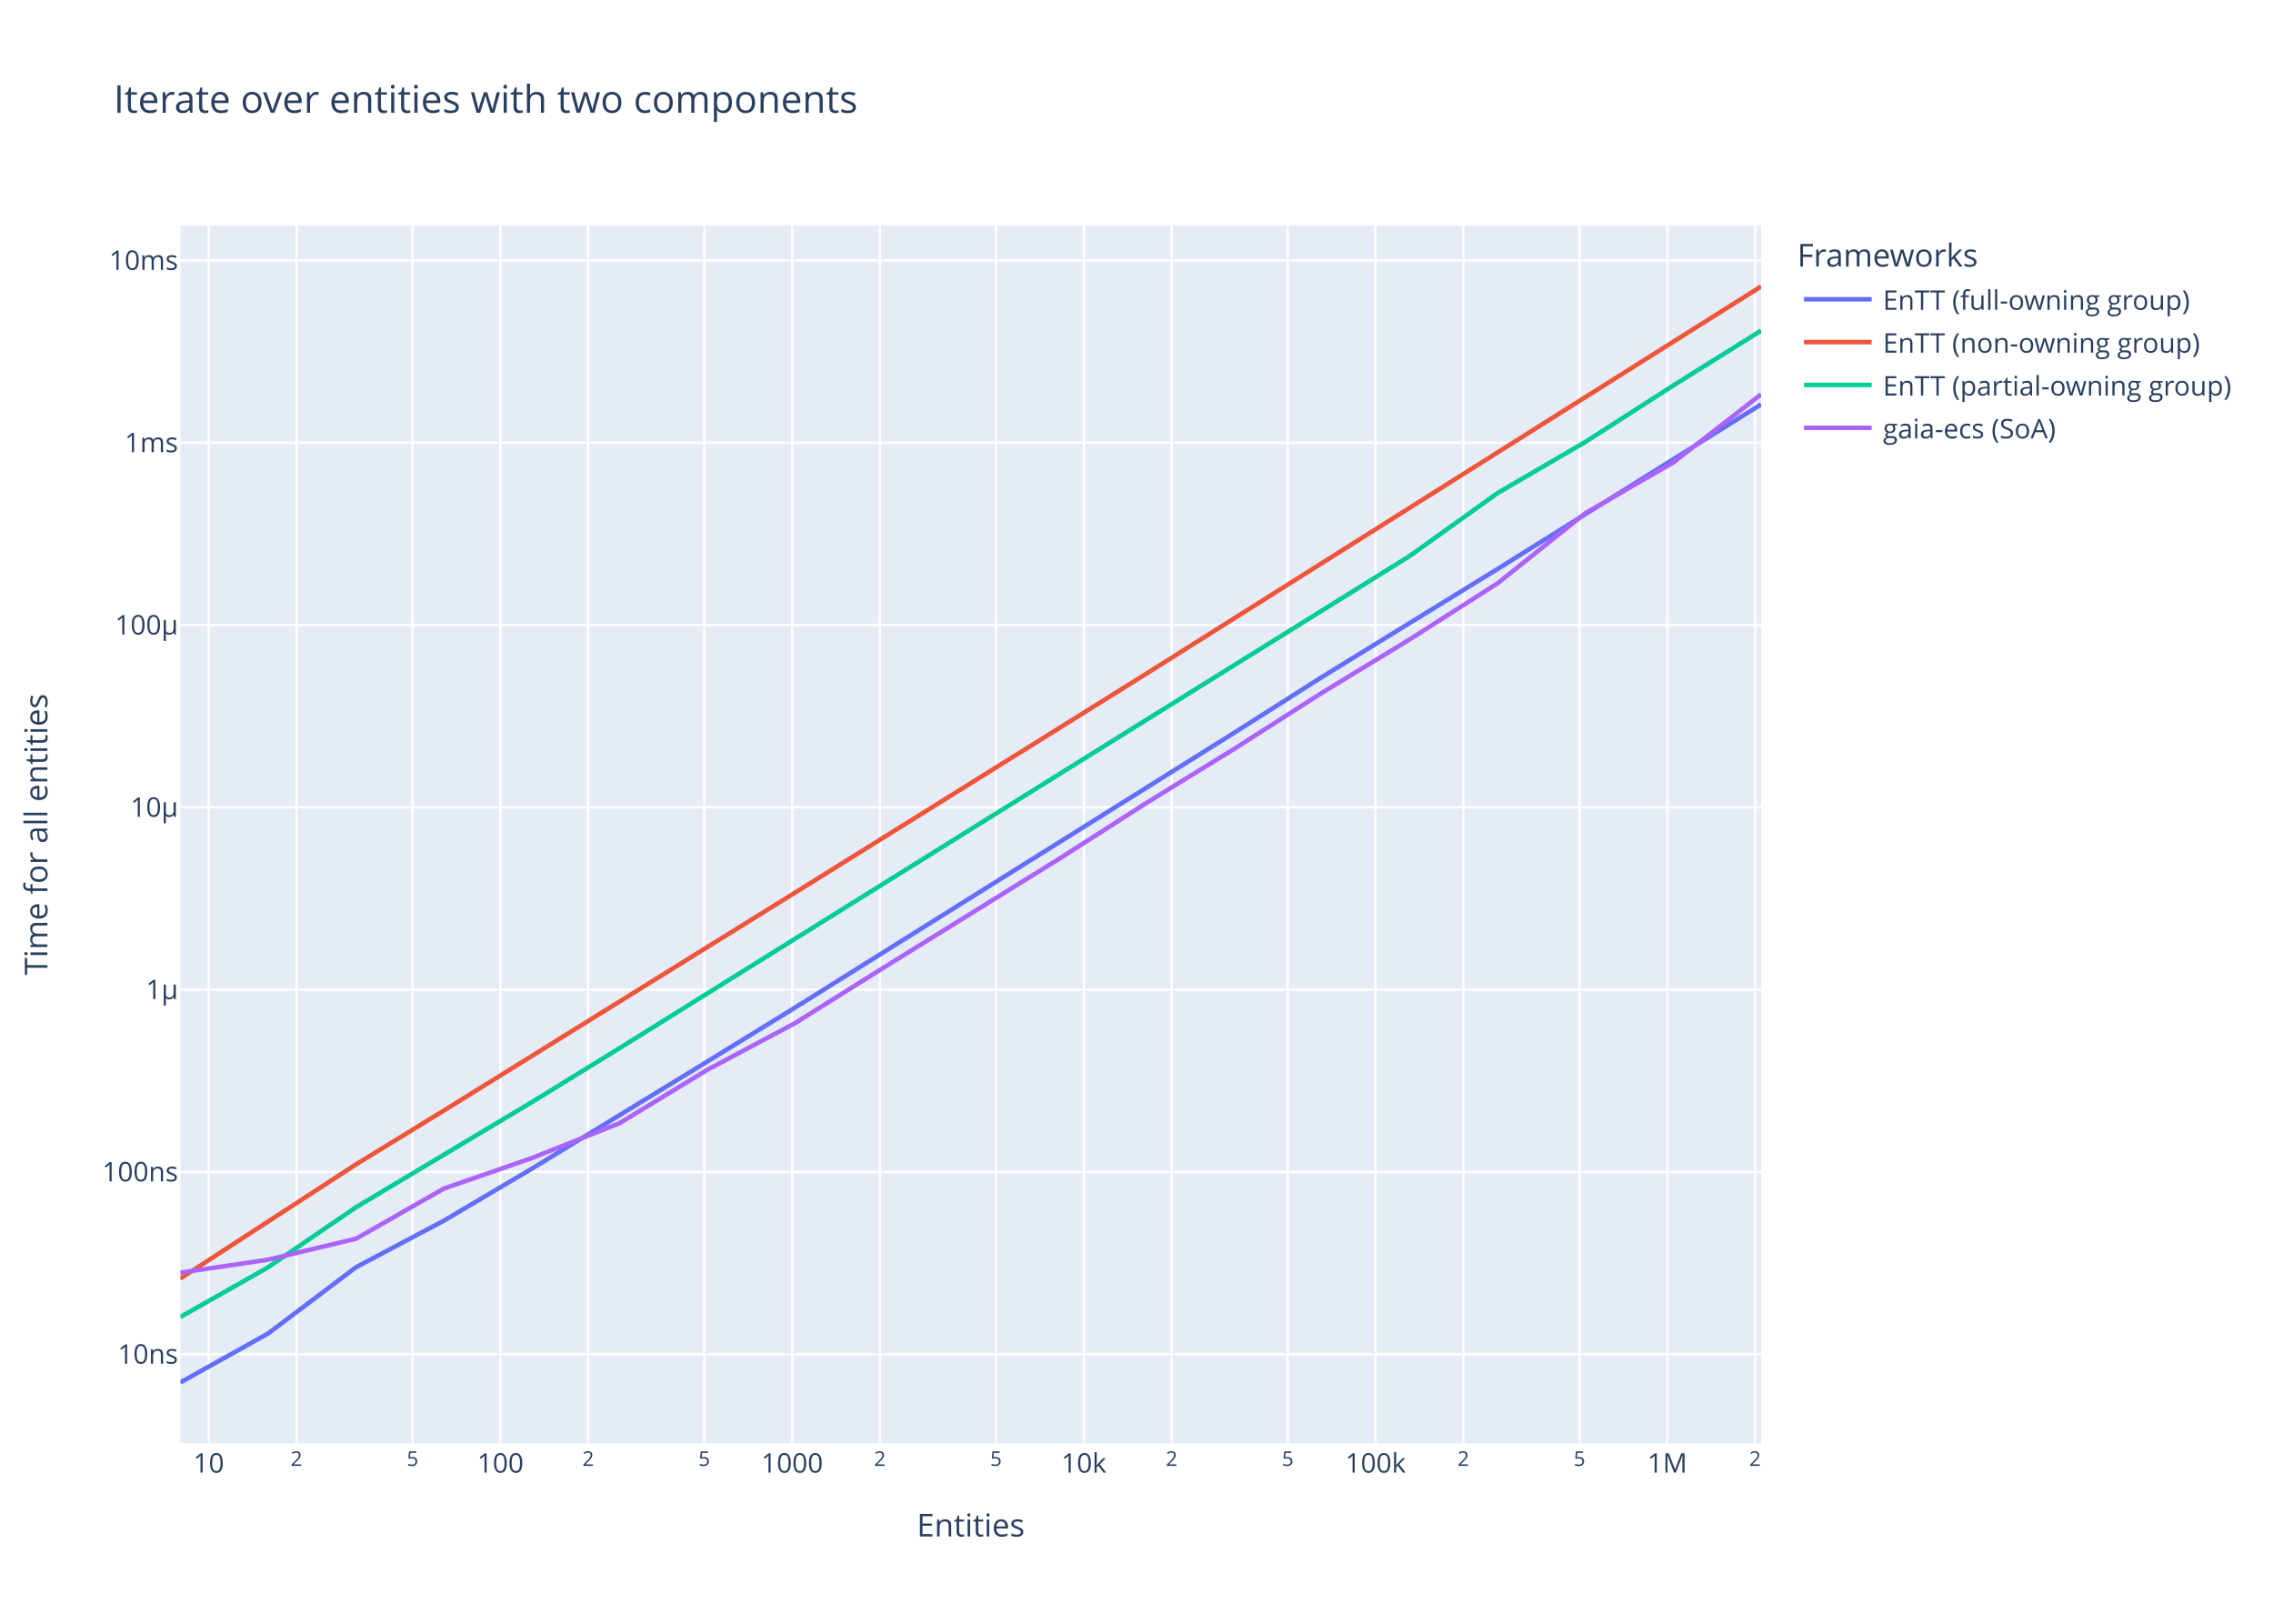
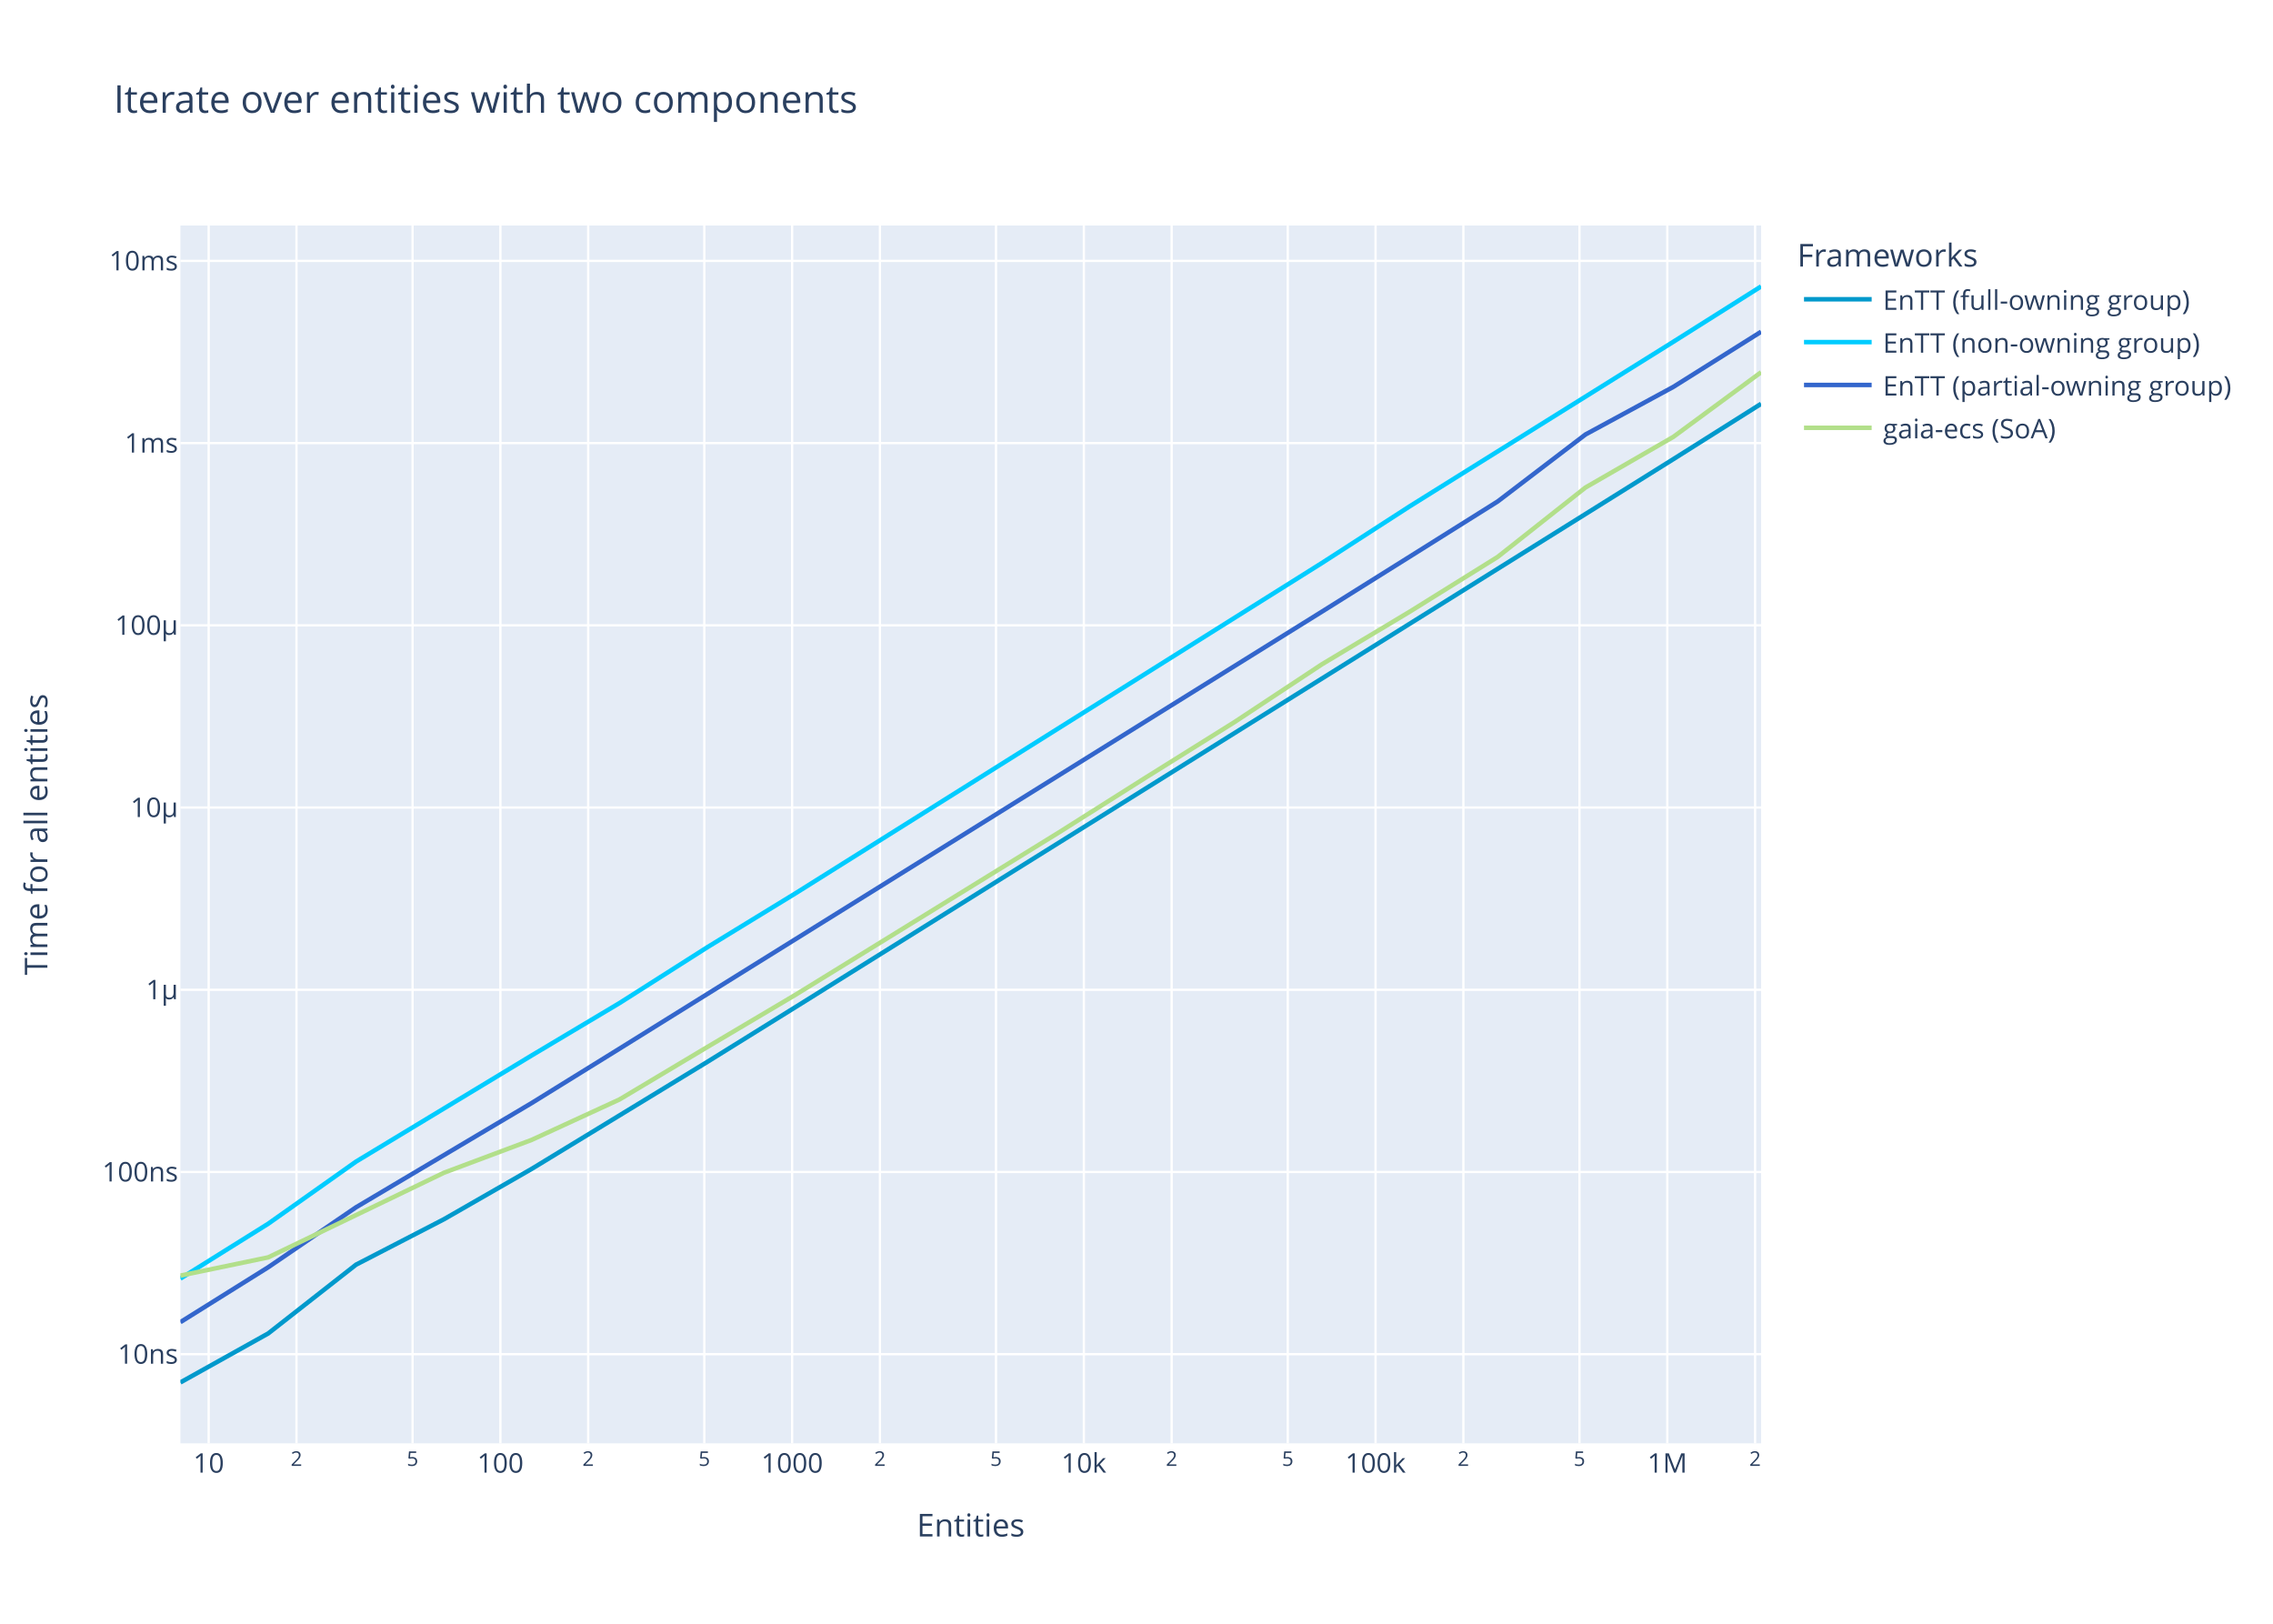
<svg xmlns="http://www.w3.org/2000/svg" class="main-svg" width="1008" height="720" style="" viewBox="0 0 1008 720">
  <rect x="0" y="0" width="1008" height="720" style="fill: rgb(255, 255, 255); fill-opacity: 1;" />
-   <defs id="defs-26c7b7">
+   <defs id="defs-dd2d7e">
    <g class="clips">
-       <clipPath id="clip26c7b7xyplot" class="plotclip">
+       <clipPath id="clipdd2d7exyplot" class="plotclip">
        <rect width="701" height="540" />
      </clipPath>
-       <clipPath class="axesclip" id="clip26c7b7x">
+       <clipPath class="axesclip" id="clipdd2d7ex">
        <rect x="80" y="0" width="701" height="720" />
      </clipPath>
-       <clipPath class="axesclip" id="clip26c7b7y">
+       <clipPath class="axesclip" id="clipdd2d7ey">
        <rect x="0" y="100" width="1008" height="540" />
      </clipPath>
-       <clipPath class="axesclip" id="clip26c7b7xy">
+       <clipPath class="axesclip" id="clipdd2d7exy">
        <rect x="80" y="100" width="701" height="540" />
      </clipPath>
    </g>
    <g class="gradients" />
    <g class="patterns" />
  </defs>
  <g class="bglayer">
    <rect class="bg" x="80" y="100" width="701" height="540" style="fill: rgb(229, 236, 246); fill-opacity: 1; stroke-width: 0;" />
  </g>
  <g class="layer-below">
    <g class="imagelayer" />
    <g class="shapelayer" />
  </g>
  <g class="cartesianlayer">
    <g class="subplot xy">
      <g class="layer-subplot">
        <g class="shapelayer" />
        <g class="imagelayer" />
      </g>
      <g class="minor-gridlayer">
        <g class="x" />
        <g class="y" />
      </g>
      <g class="gridlayer">
        <g class="x">
          <path class="xgrid crisp" transform="translate(92.54,0)" d="M0,100v540" style="stroke: rgb(255, 255, 255); stroke-opacity: 1; stroke-width: 1px;" />
          <path class="xgrid crisp" transform="translate(131.48,0)" d="M0,100v540" style="stroke: rgb(255, 255, 255); stroke-opacity: 1; stroke-width: 1px;" />
          <path class="xgrid crisp" transform="translate(182.96,0)" d="M0,100v540" style="stroke: rgb(255, 255, 255); stroke-opacity: 1; stroke-width: 1px;" />
          <path class="xgrid crisp" transform="translate(221.91,0)" d="M0,100v540" style="stroke: rgb(255, 255, 255); stroke-opacity: 1; stroke-width: 1px;" />
          <path class="xgrid crisp" transform="translate(260.85,0)" d="M0,100v540" style="stroke: rgb(255, 255, 255); stroke-opacity: 1; stroke-width: 1px;" />
          <path class="xgrid crisp" transform="translate(312.33,0)" d="M0,100v540" style="stroke: rgb(255, 255, 255); stroke-opacity: 1; stroke-width: 1px;" />
          <path class="xgrid crisp" transform="translate(351.28,0)" d="M0,100v540" style="stroke: rgb(255, 255, 255); stroke-opacity: 1; stroke-width: 1px;" />
          <path class="xgrid crisp" transform="translate(390.22,0)" d="M0,100v540" style="stroke: rgb(255, 255, 255); stroke-opacity: 1; stroke-width: 1px;" />
          <path class="xgrid crisp" transform="translate(441.7,0)" d="M0,100v540" style="stroke: rgb(255, 255, 255); stroke-opacity: 1; stroke-width: 1px;" />
          <path class="xgrid crisp" transform="translate(480.65,0)" d="M0,100v540" style="stroke: rgb(255, 255, 255); stroke-opacity: 1; stroke-width: 1px;" />
          <path class="xgrid crisp" transform="translate(519.59,0)" d="M0,100v540" style="stroke: rgb(255, 255, 255); stroke-opacity: 1; stroke-width: 1px;" />
          <path class="xgrid crisp" transform="translate(571.08,0)" d="M0,100v540" style="stroke: rgb(255, 255, 255); stroke-opacity: 1; stroke-width: 1px;" />
          <path class="xgrid crisp" transform="translate(610.02,0)" d="M0,100v540" style="stroke: rgb(255, 255, 255); stroke-opacity: 1; stroke-width: 1px;" />
          <path class="xgrid crisp" transform="translate(648.96,0)" d="M0,100v540" style="stroke: rgb(255, 255, 255); stroke-opacity: 1; stroke-width: 1px;" />
          <path class="xgrid crisp" transform="translate(700.45,0)" d="M0,100v540" style="stroke: rgb(255, 255, 255); stroke-opacity: 1; stroke-width: 1px;" />
          <path class="xgrid crisp" transform="translate(739.39,0)" d="M0,100v540" style="stroke: rgb(255, 255, 255); stroke-opacity: 1; stroke-width: 1px;" />
          <path class="xgrid crisp" transform="translate(778.33,0)" d="M0,100v540" style="stroke: rgb(255, 255, 255); stroke-opacity: 1; stroke-width: 1px;" />
        </g>
        <g class="y">
          <path class="ygrid crisp" transform="translate(0,600.48)" d="M80,0h701" style="stroke: rgb(255, 255, 255); stroke-opacity: 1; stroke-width: 1px;" />
-           <path class="ygrid crisp" transform="translate(0,519.64)" d="M80,0h701" style="stroke: rgb(255, 255, 255); stroke-opacity: 1; stroke-width: 1px;" />
-           <path class="ygrid crisp" transform="translate(0,438.81)" d="M80,0h701" style="stroke: rgb(255, 255, 255); stroke-opacity: 1; stroke-width: 1px;" />
-           <path class="ygrid crisp" transform="translate(0,357.97)" d="M80,0h701" style="stroke: rgb(255, 255, 255); stroke-opacity: 1; stroke-width: 1px;" />
-           <path class="ygrid crisp" transform="translate(0,277.14)" d="M80,0h701" style="stroke: rgb(255, 255, 255); stroke-opacity: 1; stroke-width: 1px;" />
-           <path class="ygrid crisp" transform="translate(0,196.3)" d="M80,0h701" style="stroke: rgb(255, 255, 255); stroke-opacity: 1; stroke-width: 1px;" />
-           <path class="ygrid crisp" transform="translate(0,115.47)" d="M80,0h701" style="stroke: rgb(255, 255, 255); stroke-opacity: 1; stroke-width: 1px;" />
+           <path class="ygrid crisp" transform="translate(0,519.68)" d="M80,0h701" style="stroke: rgb(255, 255, 255); stroke-opacity: 1; stroke-width: 1px;" />
+           <path class="ygrid crisp" transform="translate(0,438.88)" d="M80,0h701" style="stroke: rgb(255, 255, 255); stroke-opacity: 1; stroke-width: 1px;" />
+           <path class="ygrid crisp" transform="translate(0,358.08)" d="M80,0h701" style="stroke: rgb(255, 255, 255); stroke-opacity: 1; stroke-width: 1px;" />
+           <path class="ygrid crisp" transform="translate(0,277.28)" d="M80,0h701" style="stroke: rgb(255, 255, 255); stroke-opacity: 1; stroke-width: 1px;" />
+           <path class="ygrid crisp" transform="translate(0,196.48)" d="M80,0h701" style="stroke: rgb(255, 255, 255); stroke-opacity: 1; stroke-width: 1px;" />
+           <path class="ygrid crisp" transform="translate(0,115.68)" d="M80,0h701" style="stroke: rgb(255, 255, 255); stroke-opacity: 1; stroke-width: 1px;" />
        </g>
      </g>
      <g class="zerolinelayer" />
      <path class="xlines-below" />
      <path class="ylines-below" />
      <g class="overlines-below" />
      <g class="xaxislayer-below" />
      <g class="yaxislayer-below" />
      <g class="overaxes-below" />
-       <g class="plot" transform="translate(80,100)" clip-path="url(#clip26c7b7xyplot)">
+       <g class="plot" transform="translate(80,100)" clip-path="url(#clipdd2d7exyplot)">
        <g class="scatterlayer mlayer">
-           <g class="trace scatter traceef2819" style="stroke-miterlimit: 2; opacity: 1;">
-             <g class="fills" />
-             <g class="errorbars" />
-             <g class="lines">
-               <path class="js-line" d="M0,513L38.94,491.27L77.89,461.91L116.83,441.28L155.78,418.27L233.67,370.71L272.61,346.77L467.33,224.92L506.28,200.18L584.17,152.26L623.11,127.96L701,79.29" style="vector-effect: none; fill: none; stroke: rgb(99, 110, 250); stroke-opacity: 1; stroke-width: 2px; opacity: 1;" />
-             </g>
-             <g class="points" />
-             <g class="text" />
-           </g>
-           <g class="trace scatter traceebf2e4" style="stroke-miterlimit: 2; opacity: 1;">
-             <g class="fills" />
-             <g class="errorbars" />
-             <g class="lines">
-               <path class="js-line" d="M0,466.93L77.89,416.3L116.83,392.45L233.67,319.95L272.61,295.8L389.44,223.02L428.39,198.71L701,27" style="vector-effect: none; fill: none; stroke: rgb(239, 85, 59); stroke-opacity: 1; stroke-width: 2px; opacity: 1;" />
-             </g>
-             <g class="points" />
-             <g class="text" />
-           </g>
-           <g class="trace scatter trace217a01" style="stroke-miterlimit: 2; opacity: 1;">
-             <g class="fills" />
-             <g class="errorbars" />
-             <g class="lines">
-               <path class="js-line" d="M0,483.98L38.94,461.91L77.89,435.31L155.78,388.76L194.72,364.79L428.39,219.18L467.33,194.95L545.22,146.5L584.17,118.6L623.11,95.94L662.06,70.92L701,46.58" style="vector-effect: none; fill: none; stroke: rgb(0, 204, 150); stroke-opacity: 1; stroke-width: 2px; opacity: 1;" />
-             </g>
-             <g class="points" />
-             <g class="text" />
-           </g>
-           <g class="trace scatter trace6af551" style="stroke-miterlimit: 2; opacity: 1;">
-             <g class="fills" />
-             <g class="errorbars" />
-             <g class="lines">
-               <path class="js-line" d="M0,464.33L38.94,458.56L77.89,449.27L116.83,427.04L155.78,413.54L194.72,398.05L233.67,374.38L272.61,353.66L311.56,329.25L389.44,280.98L428.39,256.05L467.33,232.07L506.28,207.18L545.22,183.48L584.17,158.61L623.11,127.52L662.06,105.08L701,74.84" style="vector-effect: none; fill: none; stroke: rgb(171, 99, 250); stroke-opacity: 1; stroke-width: 2px; opacity: 1;" />
+           <g class="trace scatter trace926af6" style="stroke-miterlimit: 2; opacity: 1;">
+             <g class="fills" />
+             <g class="errorbars" />
+             <g class="lines">
+               <path class="js-line" d="M0,513L38.94,491.28L77.89,460.78L116.83,440.66L155.78,418.31L233.67,370.86L272.61,346.67L623.11,127.93L662.06,103.6L701,79.05" style="vector-effect: none; fill: none; stroke: rgb(0, 153, 204); stroke-opacity: 1; stroke-width: 2px; opacity: 1;" />
+             </g>
+             <g class="points" />
+             <g class="text" />
+           </g>
+           <g class="trace scatter trace6500c3" style="stroke-miterlimit: 2; opacity: 1;">
+             <g class="fills" />
+             <g class="errorbars" />
+             <g class="lines">
+               <path class="js-line" d="M0,466.95L38.94,442.63L77.89,415.08L155.78,368.01L194.72,344.79L233.67,320.03L272.61,296.22L506.28,149.61L545.22,124.47L662.06,51.56L701,27" style="vector-effect: none; fill: none; stroke: rgb(0, 204, 255); stroke-opacity: 1; stroke-width: 2px; opacity: 1;" />
+             </g>
+             <g class="points" />
+             <g class="text" />
+           </g>
+           <g class="trace scatter trace1973a7" style="stroke-miterlimit: 2; opacity: 1;">
+             <g class="fills" />
+             <g class="errorbars" />
+             <g class="lines">
+               <path class="js-line" d="M0,486.26L38.94,461.93L77.89,435.34L155.78,389.11L194.72,365L506.28,171.19L545.22,146.8L584.17,122.36L623.11,92.66L662.06,71.56L701,47.1" style="vector-effect: none; fill: none; stroke: rgb(51, 102, 204); stroke-opacity: 1; stroke-width: 2px; opacity: 1;" />
+             </g>
+             <g class="points" />
+             <g class="text" />
+           </g>
+           <g class="trace scatter trace250f15" style="stroke-miterlimit: 2; opacity: 1;">
+             <g class="fills" />
+             <g class="errorbars" />
+             <g class="lines">
+               <path class="js-line" d="M0,465.63L38.94,457.54L77.89,438.8L116.83,420.04L155.78,405.45L194.72,387.53L233.67,364.27L272.61,341.2L311.56,317.22L389.44,269.21L428.39,244.6L467.33,220.27L506.28,194.53L545.22,171.2L584.17,146.95L623.11,116.17L662.06,93.72L701,65.05" style="vector-effect: none; fill: none; stroke: rgb(178, 223, 138); stroke-opacity: 1; stroke-width: 2px; opacity: 1;" />
            </g>
            <g class="points" />
            <g class="text" />
          </g>
        </g>
      </g>
      <g class="overplot" />
      <path class="xlines-above crisp" d="M0,0" style="fill: none;" />
      <path class="ylines-above crisp" d="M0,0" style="fill: none;" />
      <g class="overlines-above" />
      <g class="xaxislayer-above">
        <g class="xtick">
          <text text-anchor="middle" x="0" y="653" transform="translate(92.54,0)" style="font-family: 'Open Sans', verdana, arial, sans-serif; font-size: 12px; fill: rgb(42, 63, 95); fill-opacity: 1; white-space: pre; opacity: 1;">10</text>
        </g>
        <g class="xtick">
          <text text-anchor="middle" x="0" y="650" style="font-family: 'Open Sans', verdana, arial, sans-serif; font-size: 9px; fill: rgb(42, 63, 95); fill-opacity: 1; white-space: pre; opacity: 1;" transform="translate(131.48,0)">2</text>
        </g>
        <g class="xtick">
          <text text-anchor="middle" x="0" y="650" style="font-family: 'Open Sans', verdana, arial, sans-serif; font-size: 9px; fill: rgb(42, 63, 95); fill-opacity: 1; white-space: pre; opacity: 1;" transform="translate(182.96,0)">5</text>
        </g>
        <g class="xtick">
          <text text-anchor="middle" x="0" y="653" style="font-family: 'Open Sans', verdana, arial, sans-serif; font-size: 12px; fill: rgb(42, 63, 95); fill-opacity: 1; white-space: pre; opacity: 1;" transform="translate(221.91,0)">100</text>
        </g>
        <g class="xtick">
          <text text-anchor="middle" x="0" y="650" style="font-family: 'Open Sans', verdana, arial, sans-serif; font-size: 9px; fill: rgb(42, 63, 95); fill-opacity: 1; white-space: pre; opacity: 1;" transform="translate(260.85,0)">2</text>
        </g>
        <g class="xtick">
          <text text-anchor="middle" x="0" y="650" style="font-family: 'Open Sans', verdana, arial, sans-serif; font-size: 9px; fill: rgb(42, 63, 95); fill-opacity: 1; white-space: pre; opacity: 1;" transform="translate(312.33,0)">5</text>
        </g>
        <g class="xtick">
          <text text-anchor="middle" x="0" y="653" style="font-family: 'Open Sans', verdana, arial, sans-serif; font-size: 12px; fill: rgb(42, 63, 95); fill-opacity: 1; white-space: pre; opacity: 1;" transform="translate(351.28,0)">1000</text>
        </g>
        <g class="xtick">
          <text text-anchor="middle" x="0" y="650" style="font-family: 'Open Sans', verdana, arial, sans-serif; font-size: 9px; fill: rgb(42, 63, 95); fill-opacity: 1; white-space: pre; opacity: 1;" transform="translate(390.22,0)">2</text>
        </g>
        <g class="xtick">
          <text text-anchor="middle" x="0" y="650" style="font-family: 'Open Sans', verdana, arial, sans-serif; font-size: 9px; fill: rgb(42, 63, 95); fill-opacity: 1; white-space: pre; opacity: 1;" transform="translate(441.7,0)">5</text>
        </g>
        <g class="xtick">
          <text text-anchor="middle" x="0" y="653" style="font-family: 'Open Sans', verdana, arial, sans-serif; font-size: 12px; fill: rgb(42, 63, 95); fill-opacity: 1; white-space: pre; opacity: 1;" transform="translate(480.65,0)">10k</text>
        </g>
        <g class="xtick">
          <text text-anchor="middle" x="0" y="650" style="font-family: 'Open Sans', verdana, arial, sans-serif; font-size: 9px; fill: rgb(42, 63, 95); fill-opacity: 1; white-space: pre; opacity: 1;" transform="translate(519.59,0)">2</text>
        </g>
        <g class="xtick">
          <text text-anchor="middle" x="0" y="650" style="font-family: 'Open Sans', verdana, arial, sans-serif; font-size: 9px; fill: rgb(42, 63, 95); fill-opacity: 1; white-space: pre; opacity: 1;" transform="translate(571.08,0)">5</text>
        </g>
        <g class="xtick">
          <text text-anchor="middle" x="0" y="653" style="font-family: 'Open Sans', verdana, arial, sans-serif; font-size: 12px; fill: rgb(42, 63, 95); fill-opacity: 1; white-space: pre; opacity: 1;" transform="translate(610.02,0)">100k</text>
        </g>
        <g class="xtick">
          <text text-anchor="middle" x="0" y="650" style="font-family: 'Open Sans', verdana, arial, sans-serif; font-size: 9px; fill: rgb(42, 63, 95); fill-opacity: 1; white-space: pre; opacity: 1;" transform="translate(648.96,0)">2</text>
        </g>
        <g class="xtick">
          <text text-anchor="middle" x="0" y="650" style="font-family: 'Open Sans', verdana, arial, sans-serif; font-size: 9px; fill: rgb(42, 63, 95); fill-opacity: 1; white-space: pre; opacity: 1;" transform="translate(700.45,0)">5</text>
        </g>
        <g class="xtick">
          <text text-anchor="middle" x="0" y="653" style="font-family: 'Open Sans', verdana, arial, sans-serif; font-size: 12px; fill: rgb(42, 63, 95); fill-opacity: 1; white-space: pre; opacity: 1;" transform="translate(739.39,0)">1M</text>
        </g>
        <g class="xtick">
          <text text-anchor="middle" x="0" y="650" style="font-family: 'Open Sans', verdana, arial, sans-serif; font-size: 9px; fill: rgb(42, 63, 95); fill-opacity: 1; white-space: pre; opacity: 1;" transform="translate(778.33,0)">2</text>
        </g>
      </g>
      <g class="yaxislayer-above">
        <g class="ytick">
          <text text-anchor="end" x="79" y="4.2" transform="translate(0,600.48)" style="font-family: 'Open Sans', verdana, arial, sans-serif; font-size: 12px; fill: rgb(42, 63, 95); fill-opacity: 1; white-space: pre; opacity: 1;">10ns</text>
        </g>
        <g class="ytick">
-           <text text-anchor="end" x="79" y="4.2" style="font-family: 'Open Sans', verdana, arial, sans-serif; font-size: 12px; fill: rgb(42, 63, 95); fill-opacity: 1; white-space: pre; opacity: 1;" transform="translate(0,519.64)">100ns</text>
-         </g>
-         <g class="ytick">
-           <text text-anchor="end" x="79" y="4.2" style="font-family: 'Open Sans', verdana, arial, sans-serif; font-size: 12px; fill: rgb(42, 63, 95); fill-opacity: 1; white-space: pre; opacity: 1;" transform="translate(0,438.81)">1µ</text>
-         </g>
-         <g class="ytick">
-           <text text-anchor="end" x="79" y="4.2" style="font-family: 'Open Sans', verdana, arial, sans-serif; font-size: 12px; fill: rgb(42, 63, 95); fill-opacity: 1; white-space: pre; opacity: 1;" transform="translate(0,357.97)">10µ</text>
-         </g>
-         <g class="ytick">
-           <text text-anchor="end" x="79" y="4.2" style="font-family: 'Open Sans', verdana, arial, sans-serif; font-size: 12px; fill: rgb(42, 63, 95); fill-opacity: 1; white-space: pre; opacity: 1;" transform="translate(0,277.14)">100µ</text>
-         </g>
-         <g class="ytick">
-           <text text-anchor="end" x="79" y="4.2" style="font-family: 'Open Sans', verdana, arial, sans-serif; font-size: 12px; fill: rgb(42, 63, 95); fill-opacity: 1; white-space: pre; opacity: 1;" transform="translate(0,196.3)">1ms</text>
-         </g>
-         <g class="ytick">
-           <text text-anchor="end" x="79" y="4.2" style="font-family: 'Open Sans', verdana, arial, sans-serif; font-size: 12px; fill: rgb(42, 63, 95); fill-opacity: 1; white-space: pre; opacity: 1;" transform="translate(0,115.47)">10ms</text>
+           <text text-anchor="end" x="79" y="4.2" style="font-family: 'Open Sans', verdana, arial, sans-serif; font-size: 12px; fill: rgb(42, 63, 95); fill-opacity: 1; white-space: pre; opacity: 1;" transform="translate(0,519.68)">100ns</text>
+         </g>
+         <g class="ytick">
+           <text text-anchor="end" x="79" y="4.2" style="font-family: 'Open Sans', verdana, arial, sans-serif; font-size: 12px; fill: rgb(42, 63, 95); fill-opacity: 1; white-space: pre; opacity: 1;" transform="translate(0,438.88)">1µ</text>
+         </g>
+         <g class="ytick">
+           <text text-anchor="end" x="79" y="4.2" style="font-family: 'Open Sans', verdana, arial, sans-serif; font-size: 12px; fill: rgb(42, 63, 95); fill-opacity: 1; white-space: pre; opacity: 1;" transform="translate(0,358.08)">10µ</text>
+         </g>
+         <g class="ytick">
+           <text text-anchor="end" x="79" y="4.2" style="font-family: 'Open Sans', verdana, arial, sans-serif; font-size: 12px; fill: rgb(42, 63, 95); fill-opacity: 1; white-space: pre; opacity: 1;" transform="translate(0,277.28)">100µ</text>
+         </g>
+         <g class="ytick">
+           <text text-anchor="end" x="79" y="4.2" style="font-family: 'Open Sans', verdana, arial, sans-serif; font-size: 12px; fill: rgb(42, 63, 95); fill-opacity: 1; white-space: pre; opacity: 1;" transform="translate(0,196.48)">1ms</text>
+         </g>
+         <g class="ytick">
+           <text text-anchor="end" x="79" y="4.2" style="font-family: 'Open Sans', verdana, arial, sans-serif; font-size: 12px; fill: rgb(42, 63, 95); fill-opacity: 1; white-space: pre; opacity: 1;" transform="translate(0,115.68)">10ms</text>
        </g>
      </g>
      <g class="overaxes-above" />
    </g>
  </g>
  <g class="polarlayer" />
  <g class="smithlayer" />
  <g class="ternarylayer" />
  <g class="geolayer" />
  <g class="funnelarealayer" />
  <g class="pielayer" />
  <g class="iciclelayer" />
  <g class="treemaplayer" />
  <g class="sunburstlayer" />
  <g class="glimages" />
-   <defs id="topdefs-26c7b7">
+   <defs id="topdefs-dd2d7e">
    <g class="clips" />
-     <clipPath id="legend26c7b7">
+     <clipPath id="legenddd2d7e">
      <rect width="201" height="105" x="0" y="0" />
    </clipPath>
  </defs>
  <g class="layer-above">
    <g class="imagelayer" />
    <g class="shapelayer" />
  </g>
  <g class="infolayer">
    <g class="legend" pointer-events="all" transform="translate(795.02,100)">
      <rect class="bg" shape-rendering="crispEdges" style="stroke: rgb(68, 68, 68); stroke-opacity: 1; fill: rgb(255, 255, 255); fill-opacity: 1; stroke-width: 0px;" width="201" height="105" x="0" y="0" />
-       <g class="scrollbox" transform="" clip-path="url(#legend26c7b7)">
+       <g class="scrollbox" transform="" clip-path="url(#legenddd2d7e)">
        <text class="legendtitletext" text-anchor="start" x="2" y="18.2" style="font-family: 'Open Sans', verdana, arial, sans-serif; font-size: 14px; fill: rgb(42, 63, 95); fill-opacity: 1; white-space: pre;">Frameworks</text>
        <g class="groups" transform="">
          <g class="traces" transform="translate(0,32.7)" style="opacity: 1;">
            <text class="legendtext" text-anchor="start" x="40" y="4.68" style="font-family: 'Open Sans', verdana, arial, sans-serif; font-size: 12px; fill: rgb(42, 63, 95); fill-opacity: 1; white-space: pre;">EnTT (full-owning group)</text>
            <g class="layers" style="opacity: 1;">
              <g class="legendfill" />
              <g class="legendlines">
-                 <path class="js-line" d="M5,0h30" style="fill: none; stroke: rgb(99, 110, 250); stroke-opacity: 1; stroke-width: 2px;" />
+                 <path class="js-line" d="M5,0h30" style="fill: none; stroke: rgb(0, 153, 204); stroke-opacity: 1; stroke-width: 2px;" />
              </g>
              <g class="legendsymbols">
                <g class="legendpoints" />
              </g>
            </g>
            <rect class="legendtoggle" x="0" y="-9.5" width="195.234" height="19" style="fill: rgb(0, 0, 0); fill-opacity: 0;" />
          </g>
        </g>
        <g class="groups" transform="">
          <g class="traces" transform="translate(0,51.7)" style="opacity: 1;">
            <text class="legendtext" text-anchor="start" x="40" y="4.68" style="font-family: 'Open Sans', verdana, arial, sans-serif; font-size: 12px; fill: rgb(42, 63, 95); fill-opacity: 1; white-space: pre;">EnTT (non-owning group)</text>
            <g class="layers" style="opacity: 1;">
              <g class="legendfill" />
              <g class="legendlines">
-                 <path class="js-line" d="M5,0h30" style="fill: none; stroke: rgb(239, 85, 59); stroke-opacity: 1; stroke-width: 2px;" />
+                 <path class="js-line" d="M5,0h30" style="fill: none; stroke: rgb(0, 204, 255); stroke-opacity: 1; stroke-width: 2px;" />
              </g>
              <g class="legendsymbols">
                <g class="legendpoints" />
              </g>
            </g>
            <rect class="legendtoggle" x="0" y="-9.5" width="195.234" height="19" style="fill: rgb(0, 0, 0); fill-opacity: 0;" />
          </g>
        </g>
        <g class="groups" transform="">
          <g class="traces" transform="translate(0,70.7)" style="opacity: 1;">
            <text class="legendtext" text-anchor="start" x="40" y="4.68" style="font-family: 'Open Sans', verdana, arial, sans-serif; font-size: 12px; fill: rgb(42, 63, 95); fill-opacity: 1; white-space: pre;">EnTT (partial-owning group)</text>
            <g class="layers" style="opacity: 1;">
              <g class="legendfill" />
              <g class="legendlines">
-                 <path class="js-line" d="M5,0h30" style="fill: none; stroke: rgb(0, 204, 150); stroke-opacity: 1; stroke-width: 2px;" />
+                 <path class="js-line" d="M5,0h30" style="fill: none; stroke: rgb(51, 102, 204); stroke-opacity: 1; stroke-width: 2px;" />
              </g>
              <g class="legendsymbols">
                <g class="legendpoints" />
              </g>
            </g>
            <rect class="legendtoggle" x="0" y="-9.5" width="195.234" height="19" style="fill: rgb(0, 0, 0); fill-opacity: 0;" />
          </g>
        </g>
        <g class="groups" transform="">
          <g class="traces" transform="translate(0,89.7)" style="opacity: 1;">
            <text class="legendtext" text-anchor="start" x="40" y="4.68" style="font-family: 'Open Sans', verdana, arial, sans-serif; font-size: 12px; fill: rgb(42, 63, 95); fill-opacity: 1; white-space: pre;">gaia-ecs (SoA)</text>
            <g class="layers" style="opacity: 1;">
              <g class="legendfill" />
              <g class="legendlines">
-                 <path class="js-line" d="M5,0h30" style="fill: none; stroke: rgb(171, 99, 250); stroke-opacity: 1; stroke-width: 2px;" />
+                 <path class="js-line" d="M5,0h30" style="fill: none; stroke: rgb(178, 223, 138); stroke-opacity: 1; stroke-width: 2px;" />
              </g>
              <g class="legendsymbols">
                <g class="legendpoints" />
              </g>
            </g>
            <rect class="legendtoggle" x="0" y="-9.5" width="195.234" height="19" style="fill: rgb(0, 0, 0); fill-opacity: 0;" />
          </g>
        </g>
      </g>
      <rect class="scrollbar" rx="20" ry="3" width="0" height="0" style="fill: rgb(128, 139, 164); fill-opacity: 1;" x="0" y="0" />
    </g>
    <g class="g-gtitle">
      <text class="gtitle" x="50.4" y="50" text-anchor="start" dy="0em" style="font-family: 'Open Sans', verdana, arial, sans-serif; font-size: 17px; fill: rgb(42, 63, 95); opacity: 1; font-weight: normal; white-space: pre;">Iterate over entities with two components</text>
    </g>
    <g class="g-xtitle">
      <text class="xtitle" x="430.5" y="681.3" text-anchor="middle" style="font-family: 'Open Sans', verdana, arial, sans-serif; font-size: 14px; fill: rgb(42, 63, 95); opacity: 1; font-weight: normal; white-space: pre;">Entities</text>
    </g>
    <g class="g-ytitle">
      <text class="ytitle" transform="rotate(-90,21.0125,370)" x="21.013" y="370" text-anchor="middle" style="font-family: 'Open Sans', verdana, arial, sans-serif; font-size: 14px; fill: rgb(42, 63, 95); opacity: 1; font-weight: normal; white-space: pre;">Time for all entities</text>
    </g>
  </g>
</svg>
